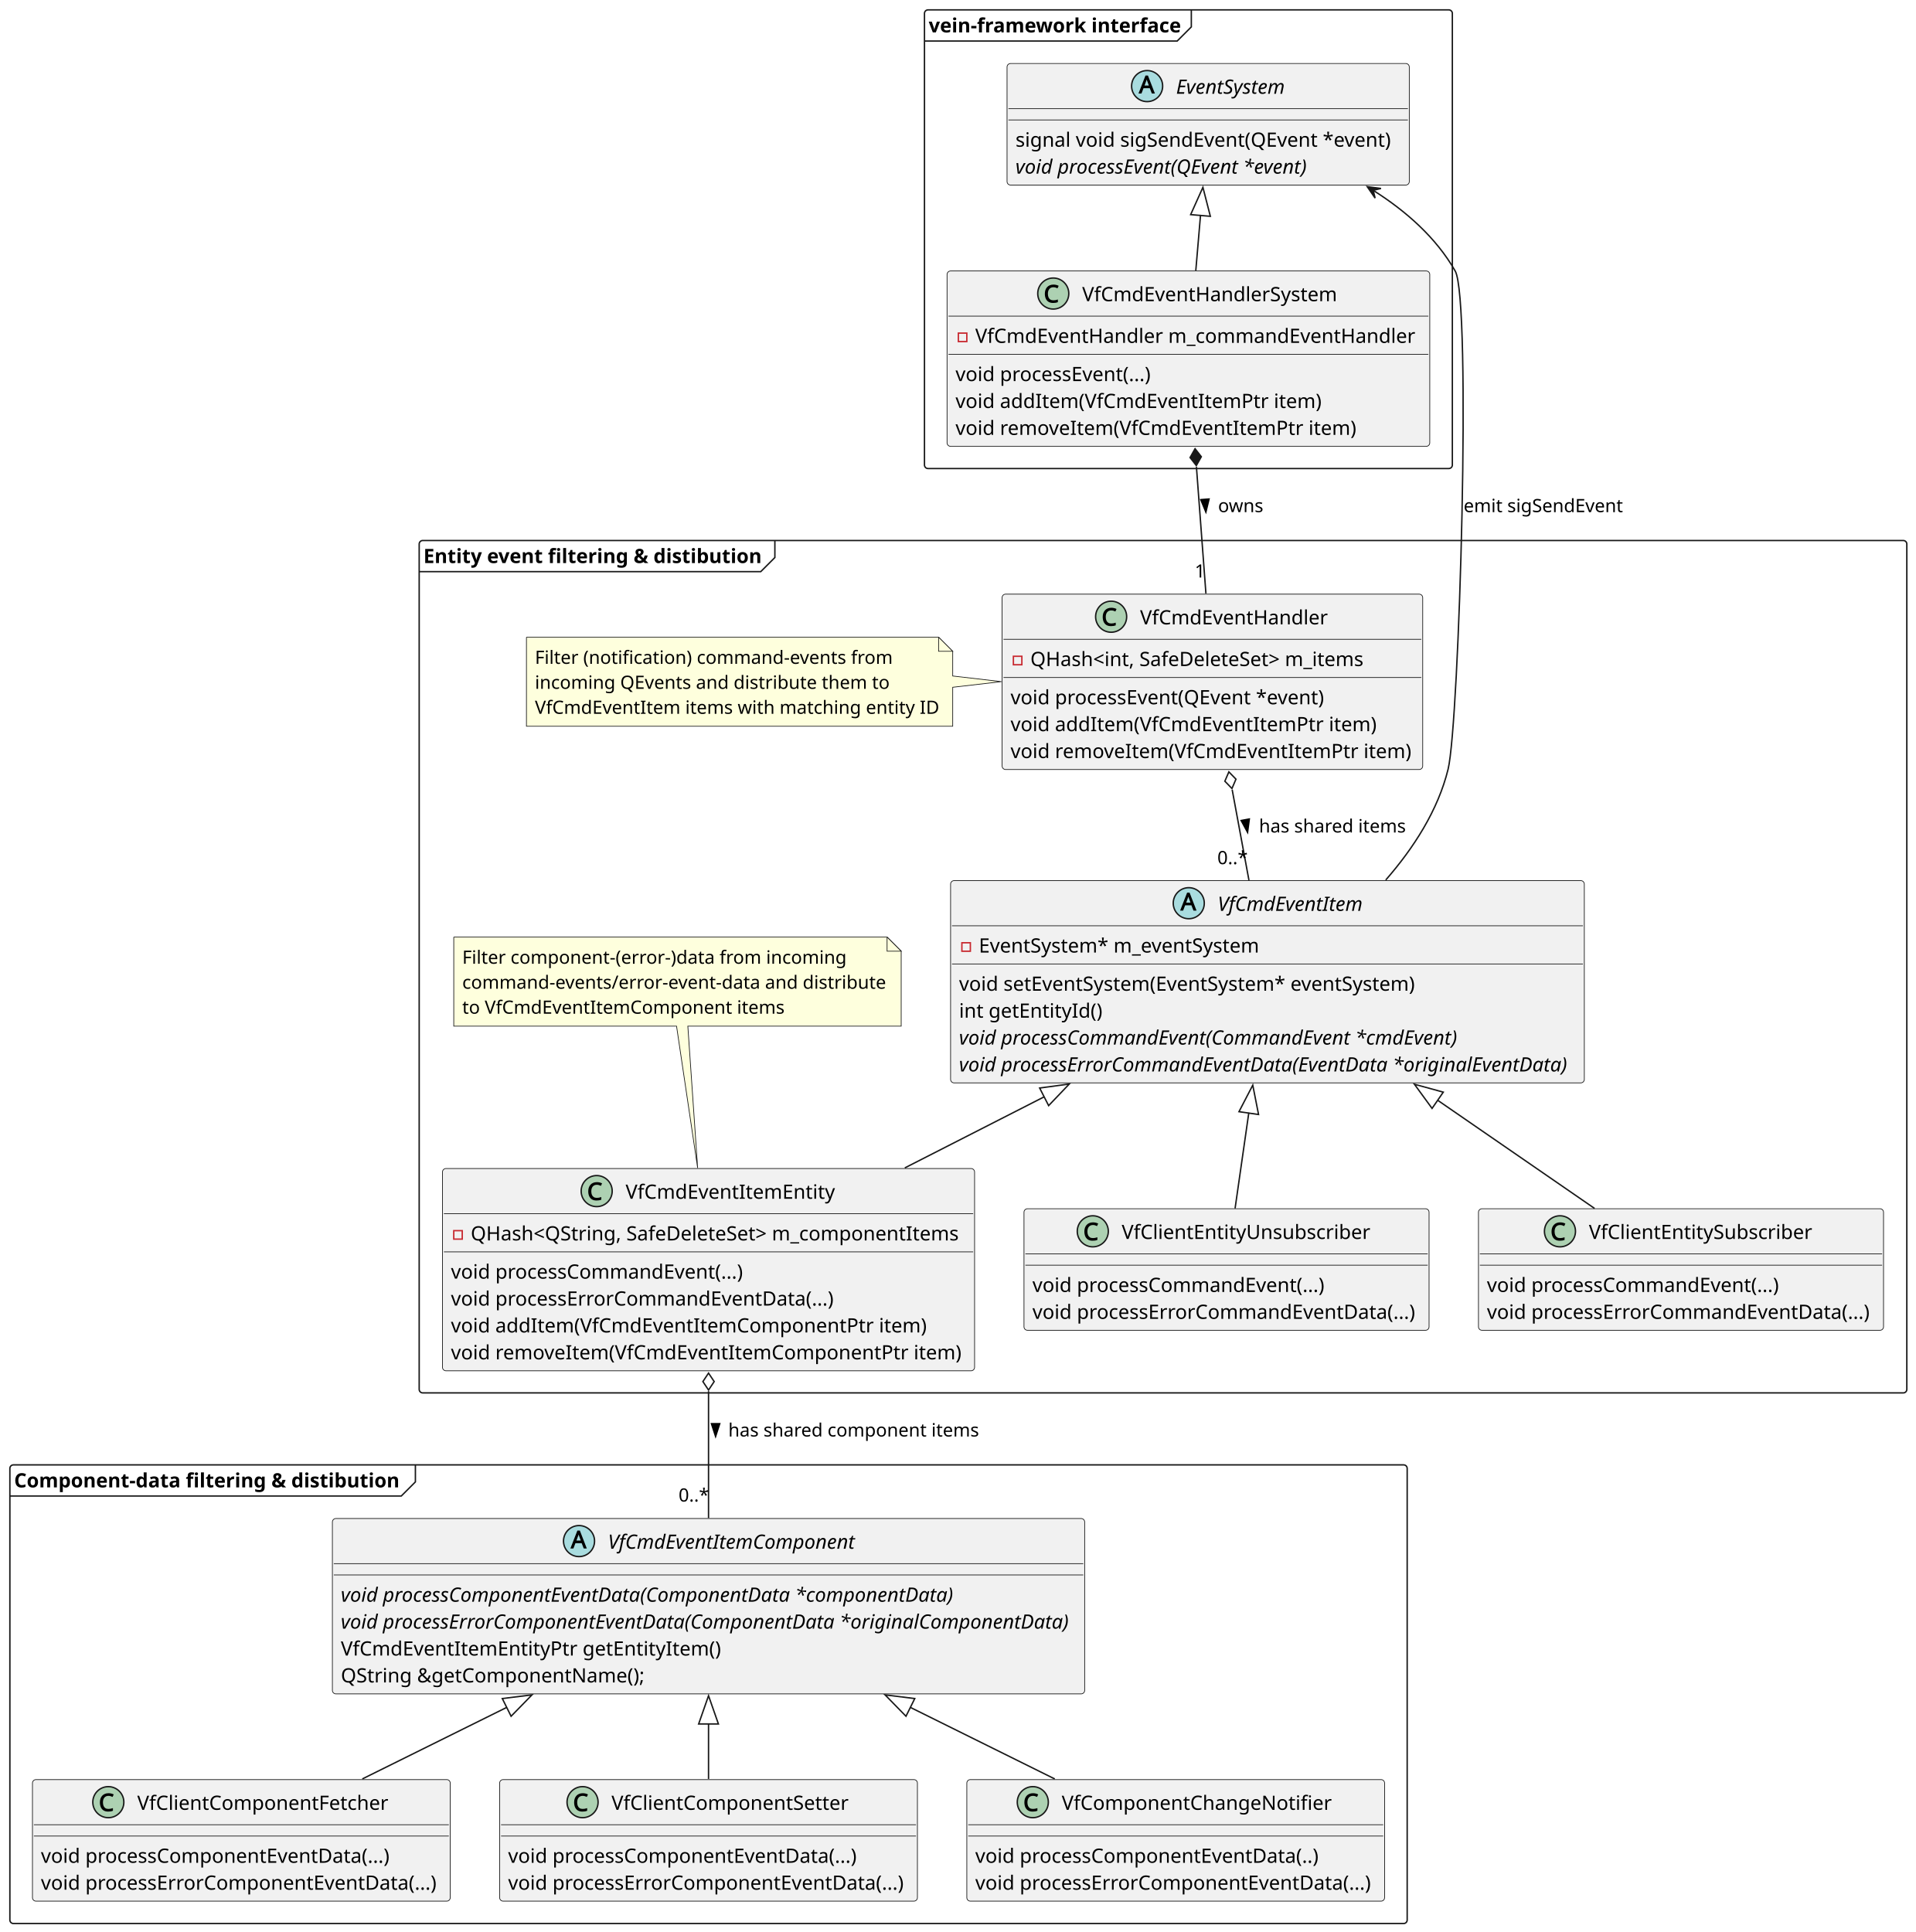
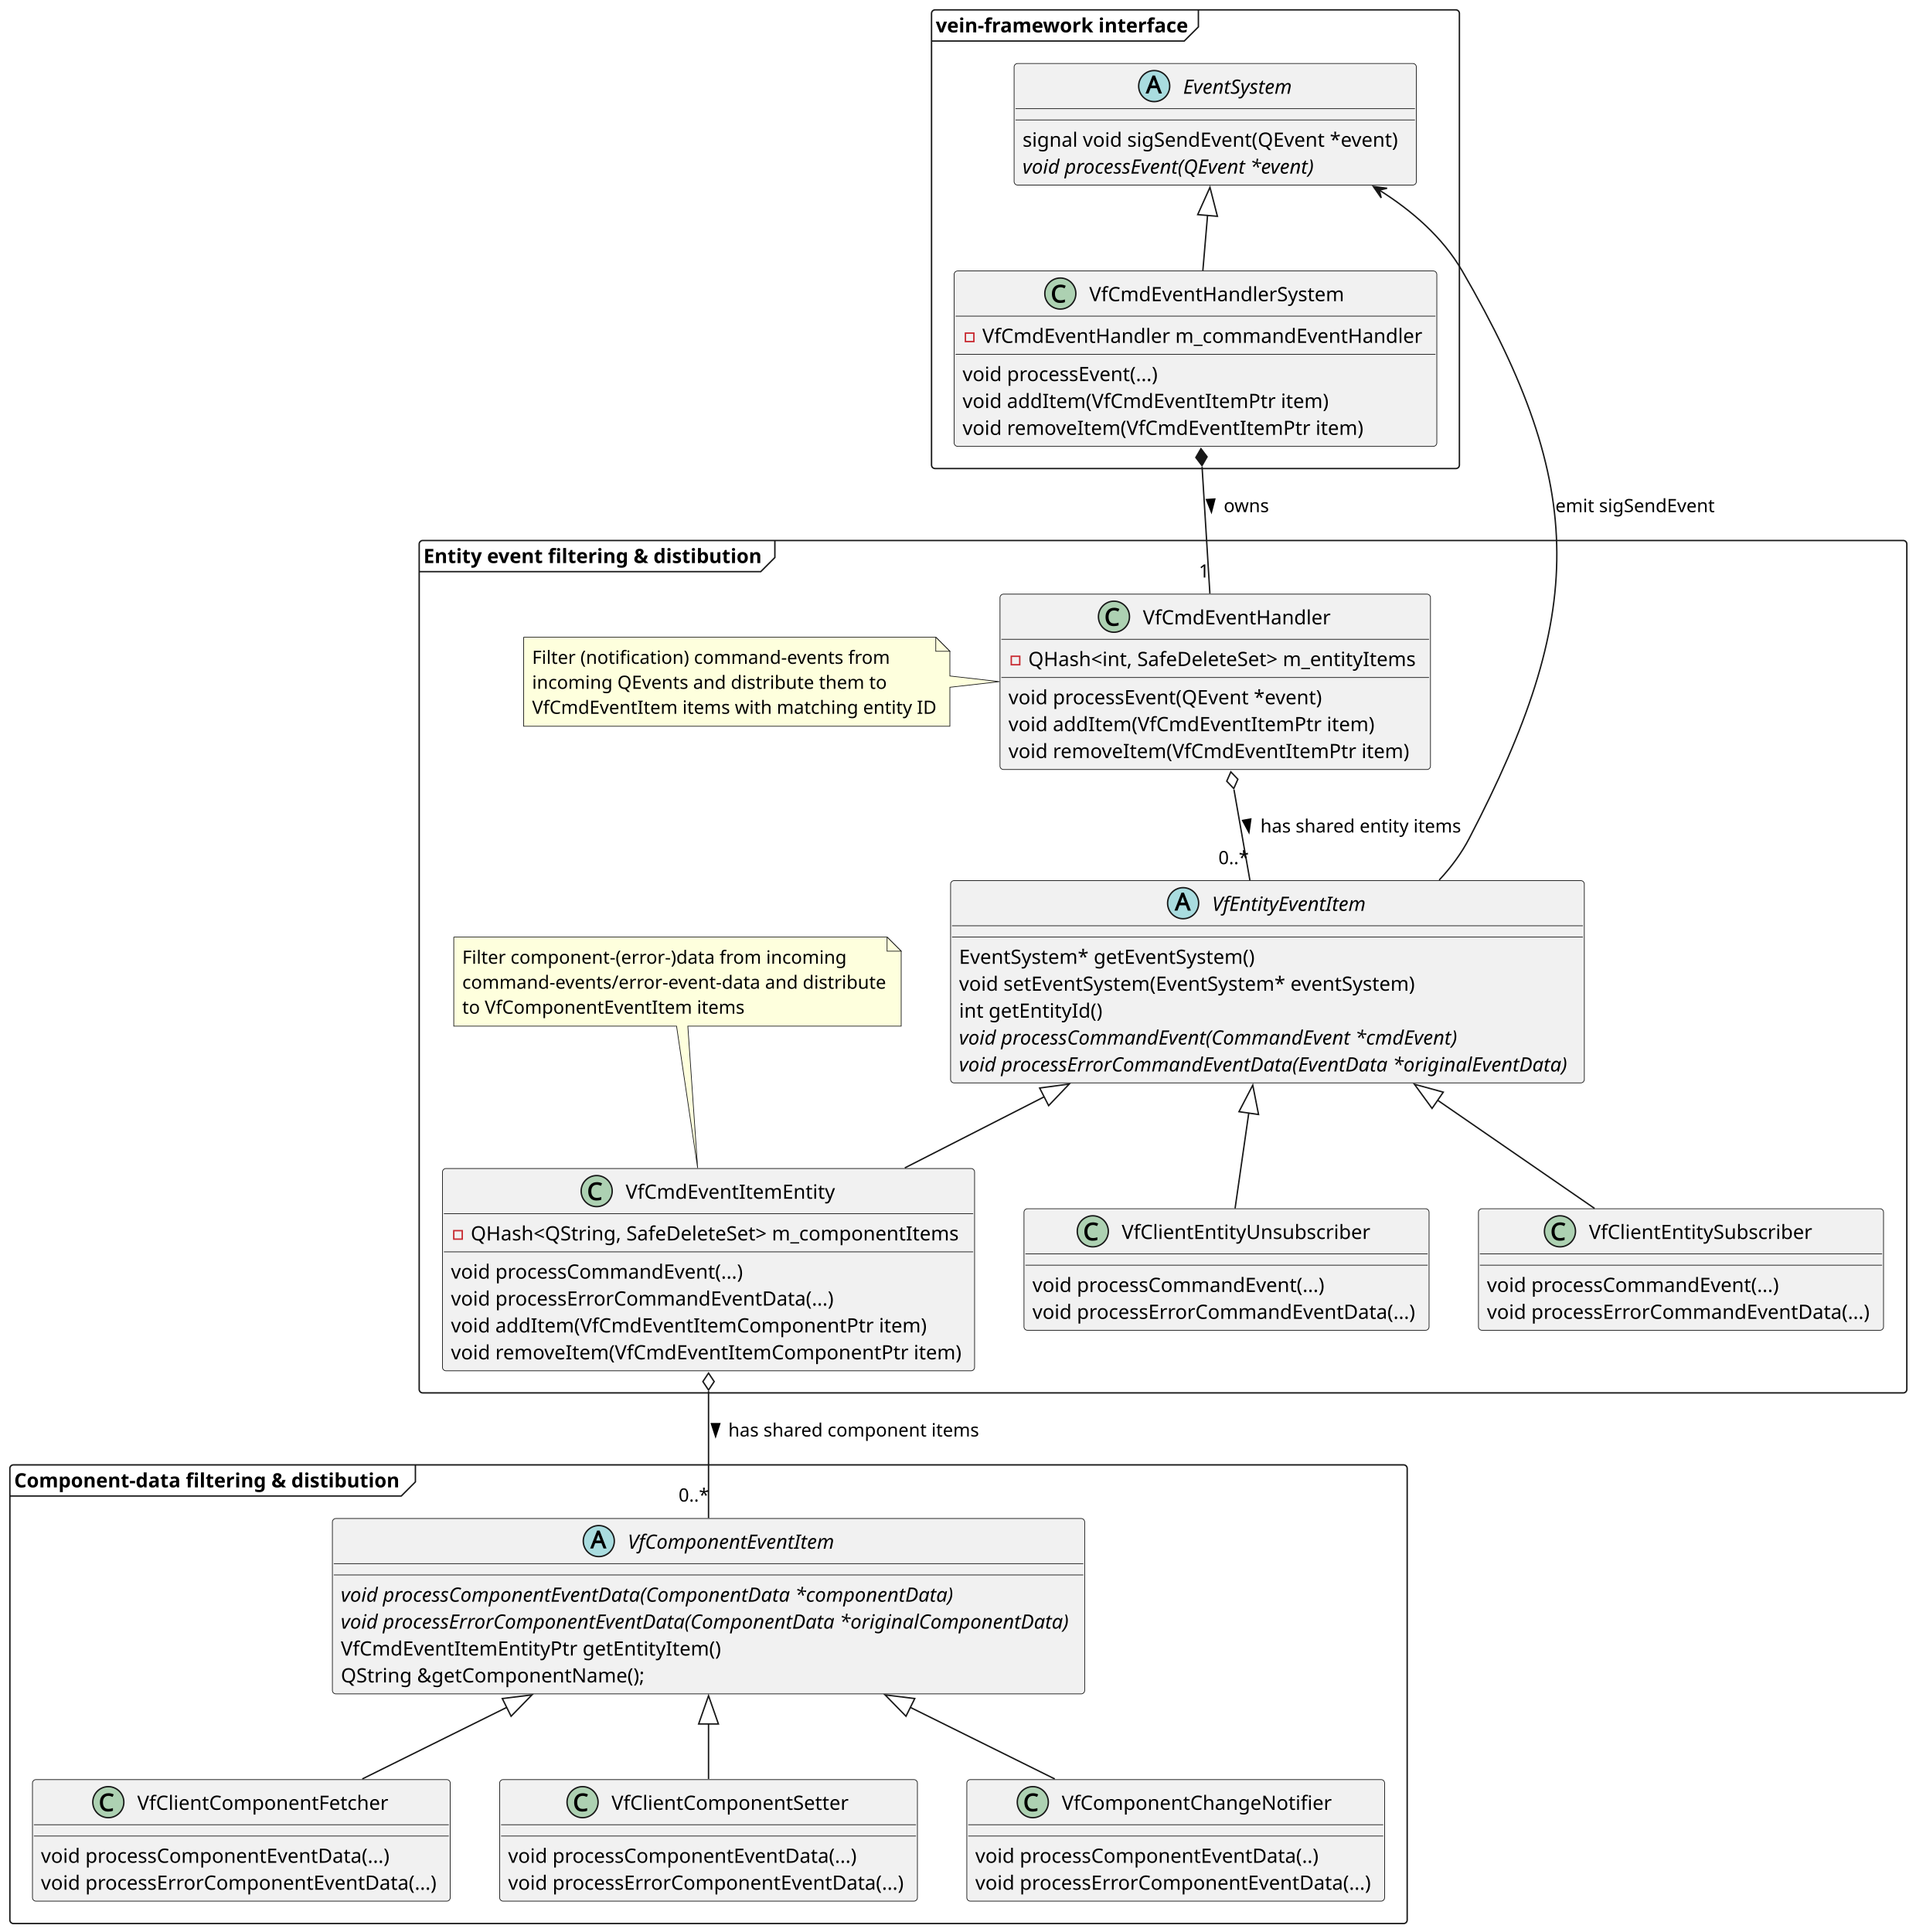
<svg xmlns="http://www.w3.org/2000/svg" contentStyleType="text/css" height="1369px" preserveAspectRatio="none" style="width:1357px;height:1369px;background:#FFFFFF;" version="1.1" viewBox="0 0 1357 1369" width="1357px" zoomAndPan="magnify">
  <defs />
  <g>
    <g id="cluster_vein-framework interface">
-       <rect fill="none" height="325" rx="2.5" ry="2.5" style="stroke:#181818;stroke-width:1.0;" width="374" x="655" y="7" />
-       <path d="M844.062,7 L844.062,19.068 L834.062,29.068 L655,29.068 " fill="none" style="stroke:#181818;stroke-width:1.0;" />
-       <text fill="#000000" font-family="sans-serif" font-size="14" font-weight="bold" lengthAdjust="spacing" textLength="179.062" x="658" y="22.966">vein-framework interface</text>
+       <rect fill="none" height="325" rx="2.5" ry="2.5" style="stroke:#181818;stroke-width:1.0;" width="374" x="660" y="7" />
+       <path d="M849.062,7 L849.062,19.068 L839.062,29.068 L660,29.068 " fill="none" style="stroke:#181818;stroke-width:1.0;" />
+       <text fill="#000000" font-family="sans-serif" font-size="14" font-weight="bold" lengthAdjust="spacing" textLength="179.062" x="663" y="22.966">vein-framework interface</text>
    </g>
    <g id="cluster_Entity event filtering &amp; distibution">
      <rect fill="none" height="604" rx="2.5" ry="2.5" style="stroke:#181818;stroke-width:1.0;" width="1054" x="297" y="383" />
      <path d="M549,383 L549,395.068 L539,405.068 L297,405.068 " fill="none" style="stroke:#181818;stroke-width:1.0;" />
      <text fill="#000000" font-family="sans-serif" font-size="14" font-weight="bold" lengthAdjust="spacing" textLength="242" x="300" y="398.966">Entity event filtering &amp; distibution</text>
    </g>
    <g id="cluster_Component-data filtering &amp; distibution">
      <rect fill="none" height="325" rx="2.5" ry="2.5" style="stroke:#181818;stroke-width:1.0;" width="990" x="7" y="1038" />
      <path d="M294.312,1038 L294.312,1050.068 L284.312,1060.068 L7,1060.068 " fill="none" style="stroke:#181818;stroke-width:1.0;" />
      <text fill="#000000" font-family="sans-serif" font-size="14" font-weight="bold" lengthAdjust="spacing" textLength="277.312" x="10" y="1053.966">Component-data filtering &amp; distibution</text>
    </g>
    <g id="elem_EventSystem">
-       <rect codeLine="3" fill="#F1F1F1" height="86.136" id="EventSystem" rx="2.5" ry="2.5" style="stroke:#181818;stroke-width:0.5;" width="285" x="713.5" y="45" />
-       <ellipse cx="812.75" cy="61" fill="#A9DCDF" rx="11" ry="11" style="stroke:#181818;stroke-width:1.0;" />
-       <path d="M816.094,66.25 L814.625,62.5 L810.188,62.5 L808.75,66.25 L806.625,66.25 L811.578,53.531 L813.328,53.531 L818.25,66.25 L816.094,66.25 Z M812.75,57.297 Q812.703,57.141 812.578,56.781 Q812.453,56.422 812.344,56.047 Q812.234,55.656 812.438,55.594 Q812.594,55.781 812.5,56.141 Q812.406,56.484 812.312,56.781 Q812.219,57.062 812.141,57.297 L810.906,60.609 L813.984,60.609 L812.75,57.297 Z " fill="#000000" />
-       <text fill="#000000" font-family="sans-serif" font-size="14" font-style="italic" lengthAdjust="spacing" textLength="78" x="833.25" y="66.432">EventSystem</text>
-       <line style="stroke:#181818;stroke-width:0.5;" x1="714.5" x2="997.5" y1="77" y2="77" />
-       <line style="stroke:#181818;stroke-width:0.5;" x1="714.5" x2="997.5" y1="85" y2="85" />
-       <text fill="#000000" font-family="sans-serif" font-size="14" lengthAdjust="spacing" textLength="273" x="719.5" y="103.966">signal void sigSendEvent(QEvent *event)</text>
-       <text fill="#000000" font-family="sans-serif" font-size="14" font-style="italic" lengthAdjust="spacing" textLength="210" x="719.5" y="123.034">void processEvent(QEvent *event)</text>
+       <rect codeLine="3" fill="#F1F1F1" height="86.136" id="EventSystem" rx="2.5" ry="2.5" style="stroke:#181818;stroke-width:0.5;" width="285" x="718.5" y="45" />
+       <ellipse cx="817.75" cy="61" fill="#A9DCDF" rx="11" ry="11" style="stroke:#181818;stroke-width:1.0;" />
+       <path d="M821.094,66.25 L819.625,62.5 L815.188,62.5 L813.75,66.25 L811.625,66.25 L816.578,53.531 L818.328,53.531 L823.25,66.25 L821.094,66.25 Z M817.75,57.297 Q817.703,57.141 817.578,56.781 Q817.453,56.422 817.344,56.047 Q817.234,55.656 817.438,55.594 Q817.594,55.781 817.5,56.141 Q817.406,56.484 817.312,56.781 Q817.219,57.062 817.141,57.297 L815.906,60.609 L818.984,60.609 L817.75,57.297 Z " fill="#000000" />
+       <text fill="#000000" font-family="sans-serif" font-size="14" font-style="italic" lengthAdjust="spacing" textLength="78" x="838.25" y="66.432">EventSystem</text>
+       <line style="stroke:#181818;stroke-width:0.5;" x1="719.5" x2="1002.5" y1="77" y2="77" />
+       <line style="stroke:#181818;stroke-width:0.5;" x1="719.5" x2="1002.5" y1="85" y2="85" />
+       <text fill="#000000" font-family="sans-serif" font-size="14" lengthAdjust="spacing" textLength="273" x="724.5" y="103.966">signal void sigSendEvent(QEvent *event)</text>
+       <text fill="#000000" font-family="sans-serif" font-size="14" font-style="italic" lengthAdjust="spacing" textLength="210" x="724.5" y="123.034">void processEvent(QEvent *event)</text>
    </g>
    <g id="elem_VfCmdEventHandlerSystem">
-       <rect codeLine="8" fill="#F1F1F1" height="124.272" id="VfCmdEventHandlerSystem" rx="2.5" ry="2.5" style="stroke:#181818;stroke-width:0.5;" width="342" x="671" y="192" />
-       <ellipse cx="746.25" cy="208" fill="#ADD1B2" rx="11" ry="11" style="stroke:#181818;stroke-width:1.0;" />
-       <path d="M746.359,203.531 Q745.438,203.531 744.703,203.844 Q743.984,204.156 743.484,204.75 Q742.984,205.328 742.703,206.203 Q742.438,207.078 742.438,208.172 Q742.438,209.609 742.875,210.656 Q743.328,211.703 744.172,212.25 Q745.031,212.797 746.344,212.797 Q747.125,212.797 747.812,212.672 Q748.516,212.531 749.516,212.219 L749.516,214.094 Q748.656,214.422 747.891,214.547 Q747.141,214.672 746.125,214.672 Q744.203,214.672 742.891,213.875 Q741.594,213.062 740.938,211.594 Q740.281,210.109 740.281,208.141 Q740.281,206.719 740.672,205.547 Q741.078,204.359 741.859,203.484 Q742.641,202.609 743.781,202.141 Q744.922,201.656 746.391,201.656 Q747.344,201.656 748.234,201.859 Q749.141,202.047 750.078,202.516 L749.25,204.297 Q748.469,203.922 747.812,203.734 Q747.156,203.531 746.359,203.531 Z " fill="#000000" />
-       <text fill="#000000" font-family="sans-serif" font-size="14" lengthAdjust="spacing" textLength="183" x="766.75" y="213.432">VfCmdEventHandlerSystem</text>
-       <line style="stroke:#181818;stroke-width:0.5;" x1="672" x2="1012" y1="224" y2="224" />
-       <rect fill="none" height="6" style="stroke:#C82930;stroke-width:1.0;" width="6" x="679" y="236.034" />
-       <text fill="#000000" font-family="sans-serif" font-size="14" lengthAdjust="spacing" textLength="316" x="691" y="242.966">VfCmdEventHandler m_commandEventHandler</text>
-       <line style="stroke:#181818;stroke-width:0.5;" x1="672" x2="1012" y1="251.068" y2="251.068" />
-       <text fill="#000000" font-family="sans-serif" font-size="14" lengthAdjust="spacing" textLength="141" x="677" y="270.034">void processEvent(...)</text>
-       <text fill="#000000" font-family="sans-serif" font-size="14" lengthAdjust="spacing" textLength="262" x="677" y="289.102">void addItem(VfCmdEventItemPtr item)</text>
-       <text fill="#000000" font-family="sans-serif" font-size="14" lengthAdjust="spacing" textLength="286" x="677" y="308.17">void removeItem(VfCmdEventItemPtr item)</text>
+       <rect codeLine="8" fill="#F1F1F1" height="124.272" id="VfCmdEventHandlerSystem" rx="2.5" ry="2.5" style="stroke:#181818;stroke-width:0.5;" width="342" x="676" y="192" />
+       <ellipse cx="751.25" cy="208" fill="#ADD1B2" rx="11" ry="11" style="stroke:#181818;stroke-width:1.0;" />
+       <path d="M751.359,203.531 Q750.438,203.531 749.703,203.844 Q748.984,204.156 748.484,204.75 Q747.984,205.328 747.703,206.203 Q747.438,207.078 747.438,208.172 Q747.438,209.609 747.875,210.656 Q748.328,211.703 749.172,212.25 Q750.031,212.797 751.344,212.797 Q752.125,212.797 752.812,212.672 Q753.516,212.531 754.516,212.219 L754.516,214.094 Q753.656,214.422 752.891,214.547 Q752.141,214.672 751.125,214.672 Q749.203,214.672 747.891,213.875 Q746.594,213.062 745.938,211.594 Q745.281,210.109 745.281,208.141 Q745.281,206.719 745.672,205.547 Q746.078,204.359 746.859,203.484 Q747.641,202.609 748.781,202.141 Q749.922,201.656 751.391,201.656 Q752.344,201.656 753.234,201.859 Q754.141,202.047 755.078,202.516 L754.25,204.297 Q753.469,203.922 752.812,203.734 Q752.156,203.531 751.359,203.531 Z " fill="#000000" />
+       <text fill="#000000" font-family="sans-serif" font-size="14" lengthAdjust="spacing" textLength="183" x="771.75" y="213.432">VfCmdEventHandlerSystem</text>
+       <line style="stroke:#181818;stroke-width:0.5;" x1="677" x2="1017" y1="224" y2="224" />
+       <rect fill="none" height="6" style="stroke:#C82930;stroke-width:1.0;" width="6" x="684" y="236.034" />
+       <text fill="#000000" font-family="sans-serif" font-size="14" lengthAdjust="spacing" textLength="316" x="696" y="242.966">VfCmdEventHandler m_commandEventHandler</text>
+       <line style="stroke:#181818;stroke-width:0.5;" x1="677" x2="1017" y1="251.068" y2="251.068" />
+       <text fill="#000000" font-family="sans-serif" font-size="14" lengthAdjust="spacing" textLength="141" x="682" y="270.034">void processEvent(...)</text>
+       <text fill="#000000" font-family="sans-serif" font-size="14" lengthAdjust="spacing" textLength="262" x="682" y="289.102">void addItem(VfCmdEventItemPtr item)</text>
+       <text fill="#000000" font-family="sans-serif" font-size="14" lengthAdjust="spacing" textLength="286" x="682" y="308.17">void removeItem(VfCmdEventItemPtr item)</text>
    </g>
    <g id="elem_VfCmdEventHandler">
-       <rect codeLine="18" fill="#F1F1F1" height="124.272" id="VfCmdEventHandler" rx="2.5" ry="2.5" style="stroke:#181818;stroke-width:0.5;" width="298" x="710" y="421" />
-       <ellipse cx="787.25" cy="437" fill="#ADD1B2" rx="11" ry="11" style="stroke:#181818;stroke-width:1.0;" />
-       <path d="M787.359,432.531 Q786.438,432.531 785.703,432.844 Q784.984,433.156 784.484,433.75 Q783.984,434.328 783.703,435.203 Q783.438,436.078 783.438,437.172 Q783.438,438.609 783.875,439.656 Q784.328,440.703 785.172,441.25 Q786.031,441.797 787.344,441.797 Q788.125,441.797 788.812,441.672 Q789.516,441.531 790.516,441.219 L790.516,443.094 Q789.656,443.422 788.891,443.547 Q788.141,443.672 787.125,443.672 Q785.203,443.672 783.891,442.875 Q782.594,442.062 781.938,440.594 Q781.281,439.109 781.281,437.141 Q781.281,435.719 781.672,434.547 Q782.078,433.359 782.859,432.484 Q783.641,431.609 784.781,431.141 Q785.922,430.656 787.391,430.656 Q788.344,430.656 789.234,430.859 Q790.141,431.047 791.078,431.516 L790.25,433.297 Q789.469,432.922 788.812,432.734 Q788.156,432.531 787.359,432.531 Z " fill="#000000" />
-       <text fill="#000000" font-family="sans-serif" font-size="14" lengthAdjust="spacing" textLength="135" x="807.75" y="442.432">VfCmdEventHandler</text>
-       <line style="stroke:#181818;stroke-width:0.5;" x1="711" x2="1007" y1="453" y2="453" />
-       <rect fill="none" height="6" style="stroke:#C82930;stroke-width:1.0;" width="6" x="718" y="465.034" />
-       <text fill="#000000" font-family="sans-serif" font-size="14" lengthAdjust="spacing" textLength="240" x="730" y="471.966">QHash&lt;int, SafeDeleteSet&gt; m_items</text>
-       <line style="stroke:#181818;stroke-width:0.5;" x1="711" x2="1007" y1="480.068" y2="480.068" />
-       <text fill="#000000" font-family="sans-serif" font-size="14" lengthAdjust="spacing" textLength="226" x="716" y="499.034">void processEvent(QEvent *event)</text>
-       <text fill="#000000" font-family="sans-serif" font-size="14" lengthAdjust="spacing" textLength="262" x="716" y="518.102">void addItem(VfCmdEventItemPtr item)</text>
-       <text fill="#000000" font-family="sans-serif" font-size="14" lengthAdjust="spacing" textLength="286" x="716" y="537.17">void removeItem(VfCmdEventItemPtr item)</text>
+       <rect codeLine="18" fill="#F1F1F1" height="124.272" id="VfCmdEventHandler" rx="2.5" ry="2.5" style="stroke:#181818;stroke-width:0.5;" width="305" x="708.5" y="421" />
+       <ellipse cx="789.25" cy="437" fill="#ADD1B2" rx="11" ry="11" style="stroke:#181818;stroke-width:1.0;" />
+       <path d="M789.359,432.531 Q788.438,432.531 787.703,432.844 Q786.984,433.156 786.484,433.75 Q785.984,434.328 785.703,435.203 Q785.438,436.078 785.438,437.172 Q785.438,438.609 785.875,439.656 Q786.328,440.703 787.172,441.25 Q788.031,441.797 789.344,441.797 Q790.125,441.797 790.812,441.672 Q791.516,441.531 792.516,441.219 L792.516,443.094 Q791.656,443.422 790.891,443.547 Q790.141,443.672 789.125,443.672 Q787.203,443.672 785.891,442.875 Q784.594,442.062 783.938,440.594 Q783.281,439.109 783.281,437.141 Q783.281,435.719 783.672,434.547 Q784.078,433.359 784.859,432.484 Q785.641,431.609 786.781,431.141 Q787.922,430.656 789.391,430.656 Q790.344,430.656 791.234,430.859 Q792.141,431.047 793.078,431.516 L792.25,433.297 Q791.469,432.922 790.812,432.734 Q790.156,432.531 789.359,432.531 Z " fill="#000000" />
+       <text fill="#000000" font-family="sans-serif" font-size="14" lengthAdjust="spacing" textLength="135" x="809.75" y="442.432">VfCmdEventHandler</text>
+       <line style="stroke:#181818;stroke-width:0.5;" x1="709.5" x2="1012.5" y1="453" y2="453" />
+       <rect fill="none" height="6" style="stroke:#C82930;stroke-width:1.0;" width="6" x="716.5" y="465.034" />
+       <text fill="#000000" font-family="sans-serif" font-size="14" lengthAdjust="spacing" textLength="279" x="728.5" y="471.966">QHash&lt;int, SafeDeleteSet&gt; m_entityItems</text>
+       <line style="stroke:#181818;stroke-width:0.5;" x1="709.5" x2="1012.5" y1="480.068" y2="480.068" />
+       <text fill="#000000" font-family="sans-serif" font-size="14" lengthAdjust="spacing" textLength="226" x="714.5" y="499.034">void processEvent(QEvent *event)</text>
+       <text fill="#000000" font-family="sans-serif" font-size="14" lengthAdjust="spacing" textLength="262" x="714.5" y="518.102">void addItem(VfCmdEventItemPtr item)</text>
+       <text fill="#000000" font-family="sans-serif" font-size="14" lengthAdjust="spacing" textLength="286" x="714.5" y="537.17">void removeItem(VfCmdEventItemPtr item)</text>
    </g>
    <g id="elem_GMN7">
-       <path d="M373,451.5 L373,514.618 A0,0 0 0 0 373,514.618 L675,514.618 A0,0 0 0 0 675,514.618 L675,487 L709.52,483 L675,479 L675,461.5 L665,451.5 L373,451.5 A0,0 0 0 0 373,451.5 " fill="#FEFFDD" style="stroke:#181818;stroke-width:0.5;" />
-       <path d="M665,451.5 L665,461.5 L675,461.5 L665,451.5 " fill="#FEFFDD" style="stroke:#181818;stroke-width:0.5;" />
-       <text fill="#000000" font-family="sans-serif" font-size="13" lengthAdjust="spacing" textLength="249" x="379" y="470.397">Filter (notification) command-events from</text>
-       <text fill="#000000" font-family="sans-serif" font-size="13" lengthAdjust="spacing" textLength="247" x="379" y="488.103">incoming QEvents and distribute them to</text>
-       <text fill="#000000" font-family="sans-serif" font-size="13" lengthAdjust="spacing" textLength="281" x="379" y="505.809">VfCmdEventItem items with matching entity ID</text>
-     </g>
-     <g id="elem_VfCmdEventItem">
-       <rect codeLine="26" fill="#F1F1F1" height="143.34" id="VfCmdEventItem" rx="2.5" ry="2.5" style="stroke:#181818;stroke-width:0.5;" width="449" x="673.5" y="624" />
-       <ellipse cx="842.25" cy="640" fill="#A9DCDF" rx="11" ry="11" style="stroke:#181818;stroke-width:1.0;" />
-       <path d="M845.594,645.25 L844.125,641.5 L839.688,641.5 L838.25,645.25 L836.125,645.25 L841.078,632.531 L842.828,632.531 L847.75,645.25 L845.594,645.25 Z M842.25,636.297 Q842.203,636.141 842.078,635.781 Q841.953,635.422 841.844,635.047 Q841.734,634.656 841.938,634.594 Q842.094,634.781 842,635.141 Q841.906,635.484 841.812,635.781 Q841.719,636.062 841.641,636.297 L840.406,639.609 L843.484,639.609 L842.25,636.297 Z " fill="#000000" />
-       <text fill="#000000" font-family="sans-serif" font-size="14" font-style="italic" lengthAdjust="spacing" textLength="103" x="862.75" y="645.432">VfCmdEventItem</text>
+       <path d="M371,451.5 L371,514.618 A0,0 0 0 0 371,514.618 L673,514.618 A0,0 0 0 0 673,514.618 L673,487 L708.12,483 L673,479 L673,461.5 L663,451.5 L371,451.5 A0,0 0 0 0 371,451.5 " fill="#FEFFDD" style="stroke:#181818;stroke-width:0.5;" />
+       <path d="M663,451.5 L663,461.5 L673,461.5 L663,451.5 " fill="#FEFFDD" style="stroke:#181818;stroke-width:0.5;" />
+       <text fill="#000000" font-family="sans-serif" font-size="13" lengthAdjust="spacing" textLength="249" x="377" y="470.397">Filter (notification) command-events from</text>
+       <text fill="#000000" font-family="sans-serif" font-size="13" lengthAdjust="spacing" textLength="247" x="377" y="488.103">incoming QEvents and distribute them to</text>
+       <text fill="#000000" font-family="sans-serif" font-size="13" lengthAdjust="spacing" textLength="281" x="377" y="505.809">VfCmdEventItem items with matching entity ID</text>
+     </g>
+     <g id="elem_VfEntityEventItem">
+       <rect codeLine="26" fill="#F1F1F1" height="143.34" id="VfEntityEventItem" rx="2.5" ry="2.5" style="stroke:#181818;stroke-width:0.5;" width="449" x="673.5" y="624" />
+       <ellipse cx="838.25" cy="640" fill="#A9DCDF" rx="11" ry="11" style="stroke:#181818;stroke-width:1.0;" />
+       <path d="M841.594,645.25 L840.125,641.5 L835.688,641.5 L834.25,645.25 L832.125,645.25 L837.078,632.531 L838.828,632.531 L843.75,645.25 L841.594,645.25 Z M838.25,636.297 Q838.203,636.141 838.078,635.781 Q837.953,635.422 837.844,635.047 Q837.734,634.656 837.938,634.594 Q838.094,634.781 838,635.141 Q837.906,635.484 837.812,635.781 Q837.719,636.062 837.641,636.297 L836.406,639.609 L839.484,639.609 L838.25,636.297 Z " fill="#000000" />
+       <text fill="#000000" font-family="sans-serif" font-size="14" font-style="italic" lengthAdjust="spacing" textLength="111" x="858.75" y="645.432">VfEntityEventItem</text>
      <line style="stroke:#181818;stroke-width:0.5;" x1="674.5" x2="1121.5" y1="656" y2="656" />
-       <rect fill="none" height="6" style="stroke:#C82930;stroke-width:1.0;" width="6" x="681.5" y="668.034" />
-       <text fill="#000000" font-family="sans-serif" font-size="14" lengthAdjust="spacing" textLength="201" x="693.5" y="674.966">EventSystem* m_eventSystem</text>
-       <line style="stroke:#181818;stroke-width:0.5;" x1="674.5" x2="1121.5" y1="683.068" y2="683.068" />
+       <line style="stroke:#181818;stroke-width:0.5;" x1="674.5" x2="1121.5" y1="664" y2="664" />
+       <text fill="#000000" font-family="sans-serif" font-size="14" lengthAdjust="spacing" textLength="212" x="679.5" y="682.966">EventSystem* getEventSystem()</text>
      <text fill="#000000" font-family="sans-serif" font-size="14" lengthAdjust="spacing" textLength="327" x="679.5" y="702.034">void setEventSystem(EventSystem* eventSystem)</text>
      <text fill="#000000" font-family="sans-serif" font-size="14" lengthAdjust="spacing" textLength="104" x="679.5" y="721.102">int getEntityId()</text>
      <text fill="#000000" font-family="sans-serif" font-size="14" font-style="italic" lengthAdjust="spacing" textLength="354" x="679.5" y="740.17">void processCommandEvent(CommandEvent *cmdEvent)</text>
      <text fill="#000000" font-family="sans-serif" font-size="14" font-style="italic" lengthAdjust="spacing" textLength="437" x="679.5" y="759.238">void processErrorCommandEventData(EventData *originalEventData)</text>
    </g>
    <g id="elem_VfClientEntitySubscriber">
      <rect codeLine="34" fill="#F1F1F1" height="86.136" id="VfClientEntitySubscriber" rx="2.5" ry="2.5" style="stroke:#181818;stroke-width:0.5;" width="287" x="1047.5" y="856.5" />
      <ellipse cx="1105.25" cy="872.5" fill="#ADD1B2" rx="11" ry="11" style="stroke:#181818;stroke-width:1.0;" />
      <path d="M1105.359,868.031 Q1104.438,868.031 1103.703,868.344 Q1102.984,868.656 1102.484,869.25 Q1101.984,869.828 1101.703,870.703 Q1101.438,871.578 1101.438,872.672 Q1101.438,874.109 1101.875,875.156 Q1102.328,876.203 1103.172,876.75 Q1104.031,877.297 1105.344,877.297 Q1106.125,877.297 1106.812,877.172 Q1107.516,877.031 1108.516,876.719 L1108.516,878.594 Q1107.656,878.922 1106.891,879.047 Q1106.141,879.172 1105.125,879.172 Q1103.203,879.172 1101.891,878.375 Q1100.594,877.562 1099.938,876.094 Q1099.281,874.609 1099.281,872.641 Q1099.281,871.219 1099.672,870.047 Q1100.078,868.859 1100.859,867.984 Q1101.641,867.109 1102.781,866.641 Q1103.922,866.156 1105.391,866.156 Q1106.344,866.156 1107.234,866.359 Q1108.141,866.547 1109.078,867.016 L1108.25,868.797 Q1107.469,868.422 1106.812,868.234 Q1106.156,868.031 1105.359,868.031 Z " fill="#000000" />
      <text fill="#000000" font-family="sans-serif" font-size="14" lengthAdjust="spacing" textLength="163" x="1125.75" y="877.932">VfClientEntitySubscriber</text>
      <line style="stroke:#181818;stroke-width:0.5;" x1="1048.5" x2="1333.5" y1="888.5" y2="888.5" />
      <line style="stroke:#181818;stroke-width:0.5;" x1="1048.5" x2="1333.5" y1="896.5" y2="896.5" />
      <text fill="#000000" font-family="sans-serif" font-size="14" lengthAdjust="spacing" textLength="210" x="1053.5" y="915.466">void processCommandEvent(...)</text>
      <text fill="#000000" font-family="sans-serif" font-size="14" lengthAdjust="spacing" textLength="275" x="1053.5" y="934.534">void processErrorCommandEventData(...)</text>
    </g>
    <g id="elem_VfClientEntityUnsubscriber">
      <rect codeLine="39" fill="#F1F1F1" height="86.136" id="VfClientEntityUnsubscriber" rx="2.5" ry="2.5" style="stroke:#181818;stroke-width:0.5;" width="287" x="725.5" y="856.5" />
      <ellipse cx="774.25" cy="872.5" fill="#ADD1B2" rx="11" ry="11" style="stroke:#181818;stroke-width:1.0;" />
      <path d="M774.359,868.031 Q773.438,868.031 772.703,868.344 Q771.984,868.656 771.484,869.25 Q770.984,869.828 770.703,870.703 Q770.438,871.578 770.438,872.672 Q770.438,874.109 770.875,875.156 Q771.328,876.203 772.172,876.75 Q773.031,877.297 774.344,877.297 Q775.125,877.297 775.812,877.172 Q776.516,877.031 777.516,876.719 L777.516,878.594 Q776.656,878.922 775.891,879.047 Q775.141,879.172 774.125,879.172 Q772.203,879.172 770.891,878.375 Q769.594,877.562 768.938,876.094 Q768.281,874.609 768.281,872.641 Q768.281,871.219 768.672,870.047 Q769.078,868.859 769.859,867.984 Q770.641,867.109 771.781,866.641 Q772.922,866.156 774.391,866.156 Q775.344,866.156 776.234,866.359 Q777.141,866.547 778.078,867.016 L777.25,868.797 Q776.469,868.422 775.812,868.234 Q775.156,868.031 774.359,868.031 Z " fill="#000000" />
      <text fill="#000000" font-family="sans-serif" font-size="14" lengthAdjust="spacing" textLength="181" x="794.75" y="877.932">VfClientEntityUnsubscriber</text>
      <line style="stroke:#181818;stroke-width:0.5;" x1="726.5" x2="1011.5" y1="888.5" y2="888.5" />
      <line style="stroke:#181818;stroke-width:0.5;" x1="726.5" x2="1011.5" y1="896.5" y2="896.5" />
      <text fill="#000000" font-family="sans-serif" font-size="14" lengthAdjust="spacing" textLength="210" x="731.5" y="915.466">void processCommandEvent(...)</text>
      <text fill="#000000" font-family="sans-serif" font-size="14" lengthAdjust="spacing" textLength="275" x="731.5" y="934.534">void processErrorCommandEventData(...)</text>
    </g>
    <g id="elem_VfCmdEventItemEntity">
      <rect codeLine="44" fill="#F1F1F1" height="143.34" id="VfCmdEventItemEntity" rx="2.5" ry="2.5" style="stroke:#181818;stroke-width:0.5;" width="377" x="313.5" y="828" />
      <ellipse cx="422.75" cy="844" fill="#ADD1B2" rx="11" ry="11" style="stroke:#181818;stroke-width:1.0;" />
      <path d="M422.859,839.531 Q421.938,839.531 421.203,839.844 Q420.484,840.156 419.984,840.75 Q419.484,841.328 419.203,842.203 Q418.938,843.078 418.938,844.172 Q418.938,845.609 419.375,846.656 Q419.828,847.703 420.672,848.25 Q421.531,848.797 422.844,848.797 Q423.625,848.797 424.312,848.672 Q425.016,848.531 426.016,848.219 L426.016,850.094 Q425.156,850.422 424.391,850.547 Q423.641,850.672 422.625,850.672 Q420.703,850.672 419.391,849.875 Q418.094,849.062 417.438,847.594 Q416.781,846.109 416.781,844.141 Q416.781,842.719 417.172,841.547 Q417.578,840.359 418.359,839.484 Q419.141,838.609 420.281,838.141 Q421.422,837.656 422.891,837.656 Q423.844,837.656 424.734,837.859 Q425.641,838.047 426.578,838.516 L425.75,840.297 Q424.969,839.922 424.312,839.734 Q423.656,839.531 422.859,839.531 Z " fill="#000000" />
      <text fill="#000000" font-family="sans-serif" font-size="14" lengthAdjust="spacing" textLength="150" x="443.25" y="849.432">VfCmdEventItemEntity</text>
      <line style="stroke:#181818;stroke-width:0.5;" x1="314.5" x2="689.5" y1="860" y2="860" />
      <rect fill="none" height="6" style="stroke:#C82930;stroke-width:1.0;" width="6" x="321.5" y="872.034" />
      <text fill="#000000" font-family="sans-serif" font-size="14" lengthAdjust="spacing" textLength="351" x="333.5" y="878.966">QHash&lt;QString, SafeDeleteSet&gt; m_componentItems</text>
      <line style="stroke:#181818;stroke-width:0.5;" x1="314.5" x2="689.5" y1="887.068" y2="887.068" />
      <text fill="#000000" font-family="sans-serif" font-size="14" lengthAdjust="spacing" textLength="210" x="319.5" y="906.034">void processCommandEvent(...)</text>
      <text fill="#000000" font-family="sans-serif" font-size="14" lengthAdjust="spacing" textLength="275" x="319.5" y="925.102">void processErrorCommandEventData(...)</text>
      <text fill="#000000" font-family="sans-serif" font-size="14" lengthAdjust="spacing" textLength="340" x="319.5" y="944.17">void addItem(VfCmdEventItemComponentPtr item)</text>
      <text fill="#000000" font-family="sans-serif" font-size="14" lengthAdjust="spacing" textLength="364" x="319.5" y="963.238">void removeItem(VfCmdEventItemComponentPtr item)</text>
    </g>
    <g id="elem_GMN14">
      <path d="M321.5,664 L321.5,727.118 A0,0 0 0 0 321.5,727.118 L479.34,727.118 L494.29,827.68 L487.34,727.118 L638.5,727.118 A0,0 0 0 0 638.5,727.118 L638.5,674 L628.5,664 L321.5,664 A0,0 0 0 0 321.5,664 " fill="#FEFFDD" style="stroke:#181818;stroke-width:0.5;" />
      <path d="M628.5,664 L628.5,674 L638.5,674 L628.5,664 " fill="#FEFFDD" style="stroke:#181818;stroke-width:0.5;" />
      <text fill="#000000" font-family="sans-serif" font-size="13" lengthAdjust="spacing" textLength="267" x="327.5" y="682.897">Filter component-(error-)data from incoming</text>
      <text fill="#000000" font-family="sans-serif" font-size="13" lengthAdjust="spacing" textLength="296" x="327.5" y="700.603">command-events/error-event-data and distribute</text>
-       <text fill="#000000" font-family="sans-serif" font-size="13" lengthAdjust="spacing" textLength="226" x="327.5" y="718.309">to VfCmdEventItemComponent items</text>
-     </g>
-     <g id="elem_VfCmdEventItemComponent">
-       <rect codeLine="55" fill="#F1F1F1" height="124.272" id="VfCmdEventItemComponent" rx="2.5" ry="2.5" style="stroke:#181818;stroke-width:0.5;" width="533" x="235.5" y="1076" />
-       <ellipse cx="410.25" cy="1092" fill="#A9DCDF" rx="11" ry="11" style="stroke:#181818;stroke-width:1.0;" />
-       <path d="M413.594,1097.25 L412.125,1093.5 L407.688,1093.5 L406.25,1097.25 L404.125,1097.25 L409.078,1084.531 L410.828,1084.531 L415.75,1097.25 L413.594,1097.25 Z M410.25,1088.297 Q410.203,1088.141 410.078,1087.781 Q409.953,1087.422 409.844,1087.047 Q409.734,1086.656 409.938,1086.594 Q410.094,1086.781 410,1087.141 Q409.906,1087.484 409.812,1087.781 Q409.719,1088.062 409.641,1088.297 L408.406,1091.609 L411.484,1091.609 L410.25,1088.297 Z " fill="#000000" />
-       <text fill="#000000" font-family="sans-serif" font-size="14" font-style="italic" lengthAdjust="spacing" textLength="175" x="430.75" y="1097.432">VfCmdEventItemComponent</text>
+       <text fill="#000000" font-family="sans-serif" font-size="13" lengthAdjust="spacing" textLength="198" x="327.5" y="718.309">to VfComponentEventItem items</text>
+     </g>
+     <g id="elem_VfComponentEventItem">
+       <rect codeLine="55" fill="#F1F1F1" height="124.272" id="VfComponentEventItem" rx="2.5" ry="2.5" style="stroke:#181818;stroke-width:0.5;" width="533" x="235.5" y="1076" />
+       <ellipse cx="424.25" cy="1092" fill="#A9DCDF" rx="11" ry="11" style="stroke:#181818;stroke-width:1.0;" />
+       <path d="M427.594,1097.25 L426.125,1093.5 L421.688,1093.5 L420.25,1097.25 L418.125,1097.25 L423.078,1084.531 L424.828,1084.531 L429.75,1097.25 L427.594,1097.25 Z M424.25,1088.297 Q424.203,1088.141 424.078,1087.781 Q423.953,1087.422 423.844,1087.047 Q423.734,1086.656 423.938,1086.594 Q424.094,1086.781 424,1087.141 Q423.906,1087.484 423.812,1087.781 Q423.719,1088.062 423.641,1088.297 L422.406,1091.609 L425.484,1091.609 L424.25,1088.297 Z " fill="#000000" />
+       <text fill="#000000" font-family="sans-serif" font-size="14" font-style="italic" lengthAdjust="spacing" textLength="147" x="444.75" y="1097.432">VfComponentEventItem</text>
      <line style="stroke:#181818;stroke-width:0.5;" x1="236.5" x2="767.5" y1="1108" y2="1108" />
      <line style="stroke:#181818;stroke-width:0.5;" x1="236.5" x2="767.5" y1="1116" y2="1116" />
      <text fill="#000000" font-family="sans-serif" font-size="14" font-style="italic" lengthAdjust="spacing" textLength="436" x="241.5" y="1134.966">void processComponentEventData(ComponentData *componentData)</text>
      <text fill="#000000" font-family="sans-serif" font-size="14" font-style="italic" lengthAdjust="spacing" textLength="521" x="241.5" y="1154.034">void processErrorComponentEventData(ComponentData *originalComponentData)</text>
      <text fill="#000000" font-family="sans-serif" font-size="14" lengthAdjust="spacing" textLength="272" x="241.5" y="1173.102">VfCmdEventItemEntityPtr getEntityItem()</text>
      <text fill="#000000" font-family="sans-serif" font-size="14" lengthAdjust="spacing" textLength="218" x="241.5" y="1192.17">QString &amp;getComponentName();</text>
    </g>
    <g id="elem_VfClientComponentFetcher">
      <rect codeLine="62" fill="#F1F1F1" height="86.136" id="VfClientComponentFetcher" rx="2.5" ry="2.5" style="stroke:#181818;stroke-width:0.5;" width="296" x="23" y="1261" />
      <ellipse cx="76.75" cy="1277" fill="#ADD1B2" rx="11" ry="11" style="stroke:#181818;stroke-width:1.0;" />
      <path d="M76.859,1272.531 Q75.938,1272.531 75.203,1272.844 Q74.484,1273.156 73.984,1273.75 Q73.484,1274.328 73.203,1275.203 Q72.938,1276.078 72.938,1277.172 Q72.938,1278.609 73.375,1279.656 Q73.828,1280.703 74.672,1281.25 Q75.531,1281.797 76.844,1281.797 Q77.625,1281.797 78.312,1281.672 Q79.016,1281.531 80.016,1281.219 L80.016,1283.094 Q79.156,1283.422 78.391,1283.547 Q77.641,1283.672 76.625,1283.672 Q74.703,1283.672 73.391,1282.875 Q72.094,1282.062 71.438,1280.594 Q70.781,1279.109 70.781,1277.141 Q70.781,1275.719 71.172,1274.547 Q71.578,1273.359 72.359,1272.484 Q73.141,1271.609 74.281,1271.141 Q75.422,1270.656 76.891,1270.656 Q77.844,1270.656 78.734,1270.859 Q79.641,1271.047 80.578,1271.516 L79.75,1273.297 Q78.969,1272.922 78.312,1272.734 Q77.656,1272.531 76.859,1272.531 Z " fill="#000000" />
      <text fill="#000000" font-family="sans-serif" font-size="14" lengthAdjust="spacing" textLength="180" x="97.25" y="1282.432">VfClientComponentFetcher</text>
      <line style="stroke:#181818;stroke-width:0.5;" x1="24" x2="318" y1="1293" y2="1293" />
      <line style="stroke:#181818;stroke-width:0.5;" x1="24" x2="318" y1="1301" y2="1301" />
      <text fill="#000000" font-family="sans-serif" font-size="14" lengthAdjust="spacing" textLength="250" x="29" y="1319.966">void processComponentEventData(...)</text>
      <text fill="#000000" font-family="sans-serif" font-size="14" lengthAdjust="spacing" textLength="284" x="29" y="1339.034">void processErrorComponentEventData(...)</text>
    </g>
    <g id="elem_VfClientComponentSetter">
      <rect codeLine="67" fill="#F1F1F1" height="86.136" id="VfClientComponentSetter" rx="2.5" ry="2.5" style="stroke:#181818;stroke-width:0.5;" width="296" x="354" y="1261" />
      <ellipse cx="412.75" cy="1277" fill="#ADD1B2" rx="11" ry="11" style="stroke:#181818;stroke-width:1.0;" />
      <path d="M412.859,1272.531 Q411.938,1272.531 411.203,1272.844 Q410.484,1273.156 409.984,1273.75 Q409.484,1274.328 409.203,1275.203 Q408.938,1276.078 408.938,1277.172 Q408.938,1278.609 409.375,1279.656 Q409.828,1280.703 410.672,1281.25 Q411.531,1281.797 412.844,1281.797 Q413.625,1281.797 414.312,1281.672 Q415.016,1281.531 416.016,1281.219 L416.016,1283.094 Q415.156,1283.422 414.391,1283.547 Q413.641,1283.672 412.625,1283.672 Q410.703,1283.672 409.391,1282.875 Q408.094,1282.062 407.438,1280.594 Q406.781,1279.109 406.781,1277.141 Q406.781,1275.719 407.172,1274.547 Q407.578,1273.359 408.359,1272.484 Q409.141,1271.609 410.281,1271.141 Q411.422,1270.656 412.891,1270.656 Q413.844,1270.656 414.734,1270.859 Q415.641,1271.047 416.578,1271.516 L415.75,1273.297 Q414.969,1272.922 414.312,1272.734 Q413.656,1272.531 412.859,1272.531 Z " fill="#000000" />
      <text fill="#000000" font-family="sans-serif" font-size="14" lengthAdjust="spacing" textLength="170" x="433.25" y="1282.432">VfClientComponentSetter</text>
      <line style="stroke:#181818;stroke-width:0.5;" x1="355" x2="649" y1="1293" y2="1293" />
      <line style="stroke:#181818;stroke-width:0.5;" x1="355" x2="649" y1="1301" y2="1301" />
      <text fill="#000000" font-family="sans-serif" font-size="14" lengthAdjust="spacing" textLength="250" x="360" y="1319.966">void processComponentEventData(...)</text>
      <text fill="#000000" font-family="sans-serif" font-size="14" lengthAdjust="spacing" textLength="284" x="360" y="1339.034">void processErrorComponentEventData(...)</text>
    </g>
    <g id="elem_VfComponentChangeNotifier">
      <rect codeLine="72" fill="#F1F1F1" height="86.136" id="VfComponentChangeNotifier" rx="2.5" ry="2.5" style="stroke:#181818;stroke-width:0.5;" width="296" x="685" y="1261" />
      <ellipse cx="731.75" cy="1277" fill="#ADD1B2" rx="11" ry="11" style="stroke:#181818;stroke-width:1.0;" />
      <path d="M731.859,1272.531 Q730.938,1272.531 730.203,1272.844 Q729.484,1273.156 728.984,1273.75 Q728.484,1274.328 728.203,1275.203 Q727.938,1276.078 727.938,1277.172 Q727.938,1278.609 728.375,1279.656 Q728.828,1280.703 729.672,1281.25 Q730.531,1281.797 731.844,1281.797 Q732.625,1281.797 733.312,1281.672 Q734.016,1281.531 735.016,1281.219 L735.016,1283.094 Q734.156,1283.422 733.391,1283.547 Q732.641,1283.672 731.625,1283.672 Q729.703,1283.672 728.391,1282.875 Q727.094,1282.062 726.438,1280.594 Q725.781,1279.109 725.781,1277.141 Q725.781,1275.719 726.172,1274.547 Q726.578,1273.359 727.359,1272.484 Q728.141,1271.609 729.281,1271.141 Q730.422,1270.656 731.891,1270.656 Q732.844,1270.656 733.734,1270.859 Q734.641,1271.047 735.578,1271.516 L734.75,1273.297 Q733.969,1272.922 733.312,1272.734 Q732.656,1272.531 731.859,1272.531 Z " fill="#000000" />
      <text fill="#000000" font-family="sans-serif" font-size="14" lengthAdjust="spacing" textLength="194" x="752.25" y="1282.432">VfComponentChangeNotifier</text>
      <line style="stroke:#181818;stroke-width:0.5;" x1="686" x2="980" y1="1293" y2="1293" />
      <line style="stroke:#181818;stroke-width:0.5;" x1="686" x2="980" y1="1301" y2="1301" />
      <text fill="#000000" font-family="sans-serif" font-size="14" lengthAdjust="spacing" textLength="246" x="691" y="1319.966">void processComponentEventData(..)</text>
      <text fill="#000000" font-family="sans-serif" font-size="14" lengthAdjust="spacing" textLength="284" x="691" y="1339.034">void processErrorComponentEventData(...)</text>
    </g>
    <g id="link_EventSystem_VfCmdEventHandlerSystem">
-       <path codeLine="78" d="M850.6,152.2 C849.5,165.19 848.33,178.83 847.23,191.74 " fill="none" id="EventSystem-backto-VfCmdEventHandlerSystem" style="stroke:#181818;stroke-width:1.0;" />
-       <polygon fill="none" points="843.59,152.07,852.27,132.74,857.54,153.27,843.59,152.07" style="stroke:#181818;stroke-width:1.0;" />
+       <path codeLine="78" d="M855.6,152.2 C854.5,165.19 853.33,178.83 852.23,191.74 " fill="none" id="EventSystem-backto-VfCmdEventHandlerSystem" style="stroke:#181818;stroke-width:1.0;" />
+       <polygon fill="none" points="848.59,152.07,857.27,132.74,862.54,153.27,848.59,152.07" style="stroke:#181818;stroke-width:1.0;" />
    </g>
    <g id="link_VfCmdEventHandlerSystem_VfCmdEventHandler">
-       <path codeLine="80" d="M847.68,330.84 C849.86,359.99 852.33,392.88 854.4,420.52 " fill="none" id="VfCmdEventHandlerSystem-backto-VfCmdEventHandler" style="stroke:#181818;stroke-width:1.0;" />
-       <polygon fill="#181818" points="846.71,317.94,843.17,324.222,847.607,329.906,851.147,323.624,846.71,317.94" style="stroke:#181818;stroke-width:1.0;" />
-       <polygon fill="#000000" points="854.374,362.839,856.628,353.6,850.767,354.039,854.374,362.839" style="stroke:#000000;stroke-width:1.0;" />
-       <text fill="#000000" font-family="sans-serif" font-size="13" lengthAdjust="spacing" textLength="32" x="863" y="362.897">owns</text>
-       <text fill="#000000" font-family="sans-serif" font-size="13" lengthAdjust="spacing" textLength="7" x="846.463" y="409.235">1</text>
-     </g>
-     <g id="link_VfCmdEventHandler_VfCmdEventItem">
-       <path codeLine="81" d="M873.01,559.6 C876.88,580.5 881.06,603.09 884.88,623.7 " fill="none" id="VfCmdEventHandler-backto-VfCmdEventItem" style="stroke:#181818;stroke-width:1.0;" />
-       <polygon fill="none" points="870.66,546.94,867.823,553.569,872.851,558.738,875.688,552.109,870.66,546.94" style="stroke:#181818;stroke-width:1.0;" />
-       <polygon fill="#000000" points="883.91,589.769,885.153,580.34,879.374,581.411,883.91,589.769" style="stroke:#000000;stroke-width:1.0;" />
-       <text fill="#000000" font-family="sans-serif" font-size="13" lengthAdjust="spacing" textLength="101" x="892" y="589.897">has shared items</text>
-       <text fill="#000000" font-family="sans-serif" font-size="13" lengthAdjust="spacing" textLength="20" x="862.496" y="612.335">0..*</text>
-     </g>
-     <g id="link_EventSystem_VfCmdEventItem">
-       <path codeLine="83" d="M972.7,134.73 C995.98,149.42 1017.42,168.24 1031,192 C1042.67,212.42 1033.9,512.69 1026,545 C1018.86,574.21 1001.5,601 981.79,623.59 " fill="none" id="EventSystem-backto-VfCmdEventItem" style="stroke:#181818;stroke-width:1.0;" />
-       <polygon fill="#181818" points="968.68,132.26,974.268,140.37,972.945,134.87,978.444,133.547,968.68,132.26" style="stroke:#181818;stroke-width:1.0;" />
-       <text fill="#000000" font-family="sans-serif" font-size="13" lengthAdjust="spacing" textLength="111" x="1037" y="362.897">emit sigSendEvent</text>
-     </g>
-     <g id="link_VfCmdEventItem_VfClientEntitySubscriber">
-       <path codeLine="85" d="M1018.55,779.61 C1056.81,805.99 1097.51,834.05 1129.76,856.28 " fill="none" id="VfCmdEventItem-backto-VfClientEntitySubscriber" style="stroke:#181818;stroke-width:1.0;" />
+       <path codeLine="80" d="M851.68,330.84 C853.48,359.99 855.5,392.88 857.21,420.52 " fill="none" id="VfCmdEventHandlerSystem-backto-VfCmdEventHandler" style="stroke:#181818;stroke-width:1.0;" />
+       <polygon fill="#181818" points="850.88,317.94,847.257,324.175,851.619,329.917,855.242,323.682,850.88,317.94" style="stroke:#181818;stroke-width:1.0;" />
+       <polygon fill="#000000" points="858.308,362.844,860.684,353.635,854.818,353.997,858.308,362.844" style="stroke:#000000;stroke-width:1.0;" />
+       <text fill="#000000" font-family="sans-serif" font-size="13" lengthAdjust="spacing" textLength="32" x="867" y="362.897">owns</text>
+       <text fill="#000000" font-family="sans-serif" font-size="13" lengthAdjust="spacing" textLength="7" x="849.367" y="409.235">1</text>
+     </g>
+     <g id="link_VfCmdEventHandler_VfEntityEventItem">
+       <path codeLine="81" d="M874.29,559.6 C877.96,580.5 881.93,603.09 885.56,623.7 " fill="none" id="VfCmdEventHandler-backto-VfEntityEventItem" style="stroke:#181818;stroke-width:1.0;" />
+       <polygon fill="none" points="872.06,546.94,869.154,553.54,874.129,558.76,877.034,552.16,872.06,546.94" style="stroke:#181818;stroke-width:1.0;" />
+       <polygon fill="#000000" points="884.866,589.778,886.194,580.36,880.405,581.378,884.866,589.778" style="stroke:#000000;stroke-width:1.0;" />
+       <text fill="#000000" font-family="sans-serif" font-size="13" lengthAdjust="spacing" textLength="139" x="893" y="589.897">has shared entity items</text>
+       <text fill="#000000" font-family="sans-serif" font-size="13" lengthAdjust="spacing" textLength="20" x="863.246" y="612.335">0..*</text>
+     </g>
+     <g id="link_EventSystem_VfEntityEventItem">
+       <path codeLine="83" d="M977.06,134.6 C1000.5,149.32 1022.18,168.19 1036,192 C1125.7,346.53 1123.37,435.44 1041,594 C1035.4,604.77 1028.07,614.63 1019.67,623.6 " fill="none" id="EventSystem-backto-VfEntityEventItem" style="stroke:#181818;stroke-width:1.0;" />
+       <polygon fill="#181818" points="973,132.11,978.588,140.22,977.265,134.72,982.764,133.397,973,132.11" style="stroke:#181818;stroke-width:1.0;" />
+       <text fill="#000000" font-family="sans-serif" font-size="13" lengthAdjust="spacing" textLength="111" x="1102" y="362.897">emit sigSendEvent</text>
+     </g>
+     <g id="link_VfEntityEventItem_VfClientEntitySubscriber">
+       <path codeLine="85" d="M1018.55,779.61 C1056.81,805.99 1097.51,834.05 1129.76,856.28 " fill="none" id="VfEntityEventItem-backto-VfClientEntitySubscriber" style="stroke:#181818;stroke-width:1.0;" />
      <polygon fill="none" points="1014.63,785.41,1002.13,768.29,1022.57,773.88,1014.63,785.41" style="stroke:#181818;stroke-width:1.0;" />
    </g>
-     <g id="link_VfCmdEventItem_VfClientEntityUnsubscriber">
-       <path codeLine="86" d="M884.8,788.41 C881.4,812.12 877.9,836.51 875.06,856.28 " fill="none" id="VfCmdEventItem-backto-VfClientEntityUnsubscriber" style="stroke:#181818;stroke-width:1.0;" />
+     <g id="link_VfEntityEventItem_VfClientEntityUnsubscriber">
+       <path codeLine="86" d="M884.8,788.41 C881.4,812.12 877.9,836.51 875.06,856.28 " fill="none" id="VfEntityEventItem-backto-VfClientEntityUnsubscriber" style="stroke:#181818;stroke-width:1.0;" />
      <polygon fill="none" points="877.83,787.73,887.6,768.93,891.69,789.72,877.83,787.73" style="stroke:#181818;stroke-width:1.0;" />
    </g>
-     <g id="link_VfCmdEventItem_VfCmdEventItemEntity">
-       <path codeLine="88" d="M739.9,777.15 C707.21,793.82 673.01,811.27 641.06,827.57 " fill="none" id="VfCmdEventItem-backto-VfCmdEventItemEntity" style="stroke:#181818;stroke-width:1.0;" />
+     <g id="link_VfEntityEventItem_VfCmdEventItemEntity">
+       <path codeLine="88" d="M739.9,777.15 C707.21,793.82 673.01,811.27 641.06,827.57 " fill="none" id="VfEntityEventItem-backto-VfCmdEventItemEntity" style="stroke:#181818;stroke-width:1.0;" />
      <polygon fill="none" points="736.6,770.97,757.59,768.12,742.96,783.44,736.6,770.97" style="stroke:#181818;stroke-width:1.0;" />
    </g>
-     <g id="link_VfCmdEventItemEntity_VfCmdEventItemComponent">
-       <path codeLine="89" d="M502,985.78 C502,1015.52 502,1048.29 502,1075.7 " fill="none" id="VfCmdEventItemEntity-backto-VfCmdEventItemComponent" style="stroke:#181818;stroke-width:1.0;" />
+     <g id="link_VfCmdEventItemEntity_VfComponentEventItem">
+       <path codeLine="89" d="M502,985.78 C502,1015.52 502,1048.29 502,1075.7 " fill="none" id="VfCmdEventItemEntity-backto-VfComponentEventItem" style="stroke:#181818;stroke-width:1.0;" />
      <polygon fill="none" points="502,972.97,498,978.97,502,984.97,506,978.97,502,972.97" style="stroke:#181818;stroke-width:1.0;" />
      <polygon fill="#000000" points="507,1017.853,509.939,1008.808,504.061,1008.808,507,1017.853" style="stroke:#000000;stroke-width:1.0;" />
      <text fill="#000000" font-family="sans-serif" font-size="13" lengthAdjust="spacing" textLength="174" x="516" y="1017.897">has shared component items</text>
      <text fill="#000000" font-family="sans-serif" font-size="13" lengthAdjust="spacing" textLength="20" x="480.781" y="1063.995">0..*</text>
    </g>
-     <g id="link_VfCmdEventItemComponent_VfClientComponentFetcher">
-       <path codeLine="91" d="M359.08,1209.81 C324.19,1227.1 287.94,1245.06 256.69,1260.55 " fill="none" id="VfCmdEventItemComponent-backto-VfClientComponentFetcher" style="stroke:#181818;stroke-width:1.0;" />
+     <g id="link_VfComponentEventItem_VfClientComponentFetcher">
+       <path codeLine="91" d="M359.08,1209.81 C324.19,1227.1 287.94,1245.06 256.69,1260.55 " fill="none" id="VfComponentEventItem-backto-VfClientComponentFetcher" style="stroke:#181818;stroke-width:1.0;" />
      <polygon fill="none" points="355.89,1203.58,376.92,1200.97,362.11,1216.12,355.89,1203.58" style="stroke:#181818;stroke-width:1.0;" />
    </g>
-     <g id="link_VfCmdEventItemComponent_VfClientComponentSetter">
-       <path codeLine="92" d="M502,1221.25 C502,1234.86 502,1248.46 502,1260.55 " fill="none" id="VfCmdEventItemComponent-backto-VfClientComponentSetter" style="stroke:#181818;stroke-width:1.0;" />
+     <g id="link_VfComponentEventItem_VfClientComponentSetter">
+       <path codeLine="92" d="M502,1221.25 C502,1234.86 502,1248.46 502,1260.55 " fill="none" id="VfComponentEventItem-backto-VfClientComponentSetter" style="stroke:#181818;stroke-width:1.0;" />
      <polygon fill="none" points="495,1221.58,502,1201.58,509,1221.58,495,1221.58" style="stroke:#181818;stroke-width:1.0;" />
    </g>
-     <g id="link_VfCmdEventItemComponent_VfComponentChangeNotifier">
-       <path codeLine="93" d="M644.92,1209.81 C679.81,1227.1 716.06,1245.06 747.31,1260.55 " fill="none" id="VfCmdEventItemComponent-backto-VfComponentChangeNotifier" style="stroke:#181818;stroke-width:1.0;" />
+     <g id="link_VfComponentEventItem_VfComponentChangeNotifier">
+       <path codeLine="93" d="M644.92,1209.81 C679.81,1227.1 716.06,1245.06 747.31,1260.55 " fill="none" id="VfComponentEventItem-backto-VfComponentChangeNotifier" style="stroke:#181818;stroke-width:1.0;" />
      <polygon fill="none" points="641.89,1216.12,627.08,1200.97,648.11,1203.58,641.89,1216.12" style="stroke:#181818;stroke-width:1.0;" />
    </g>
  </g>
</svg>
